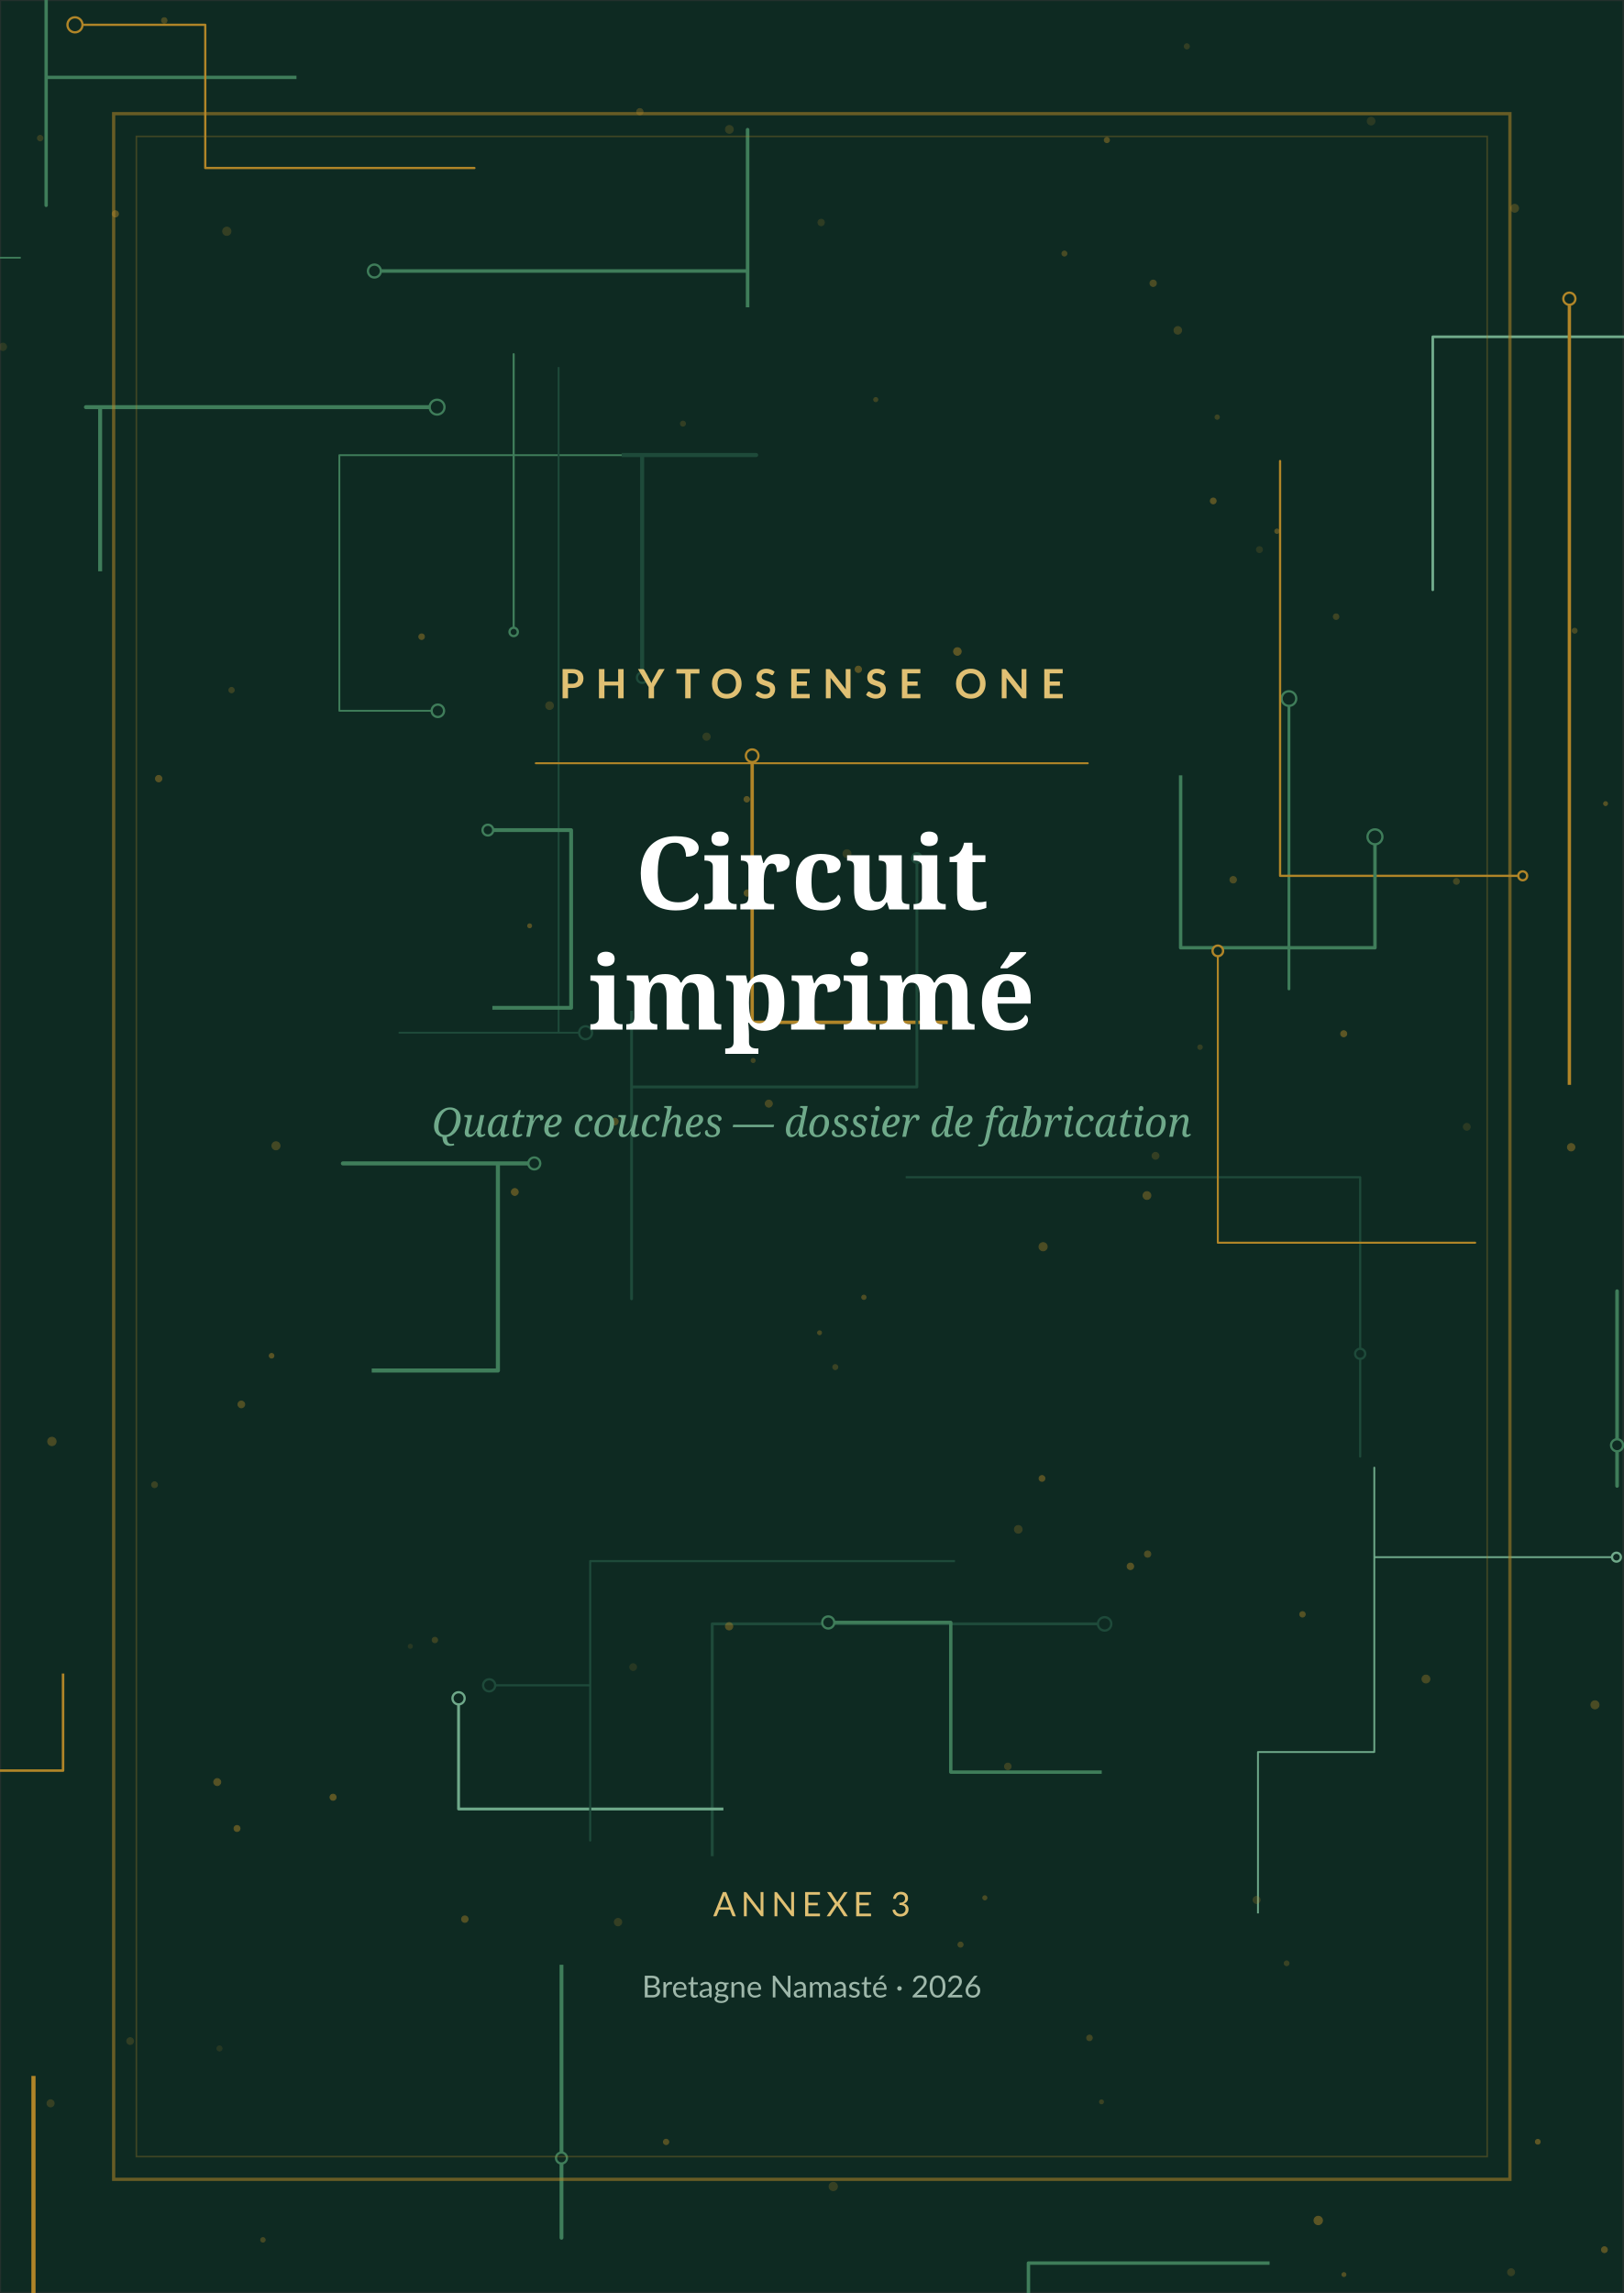
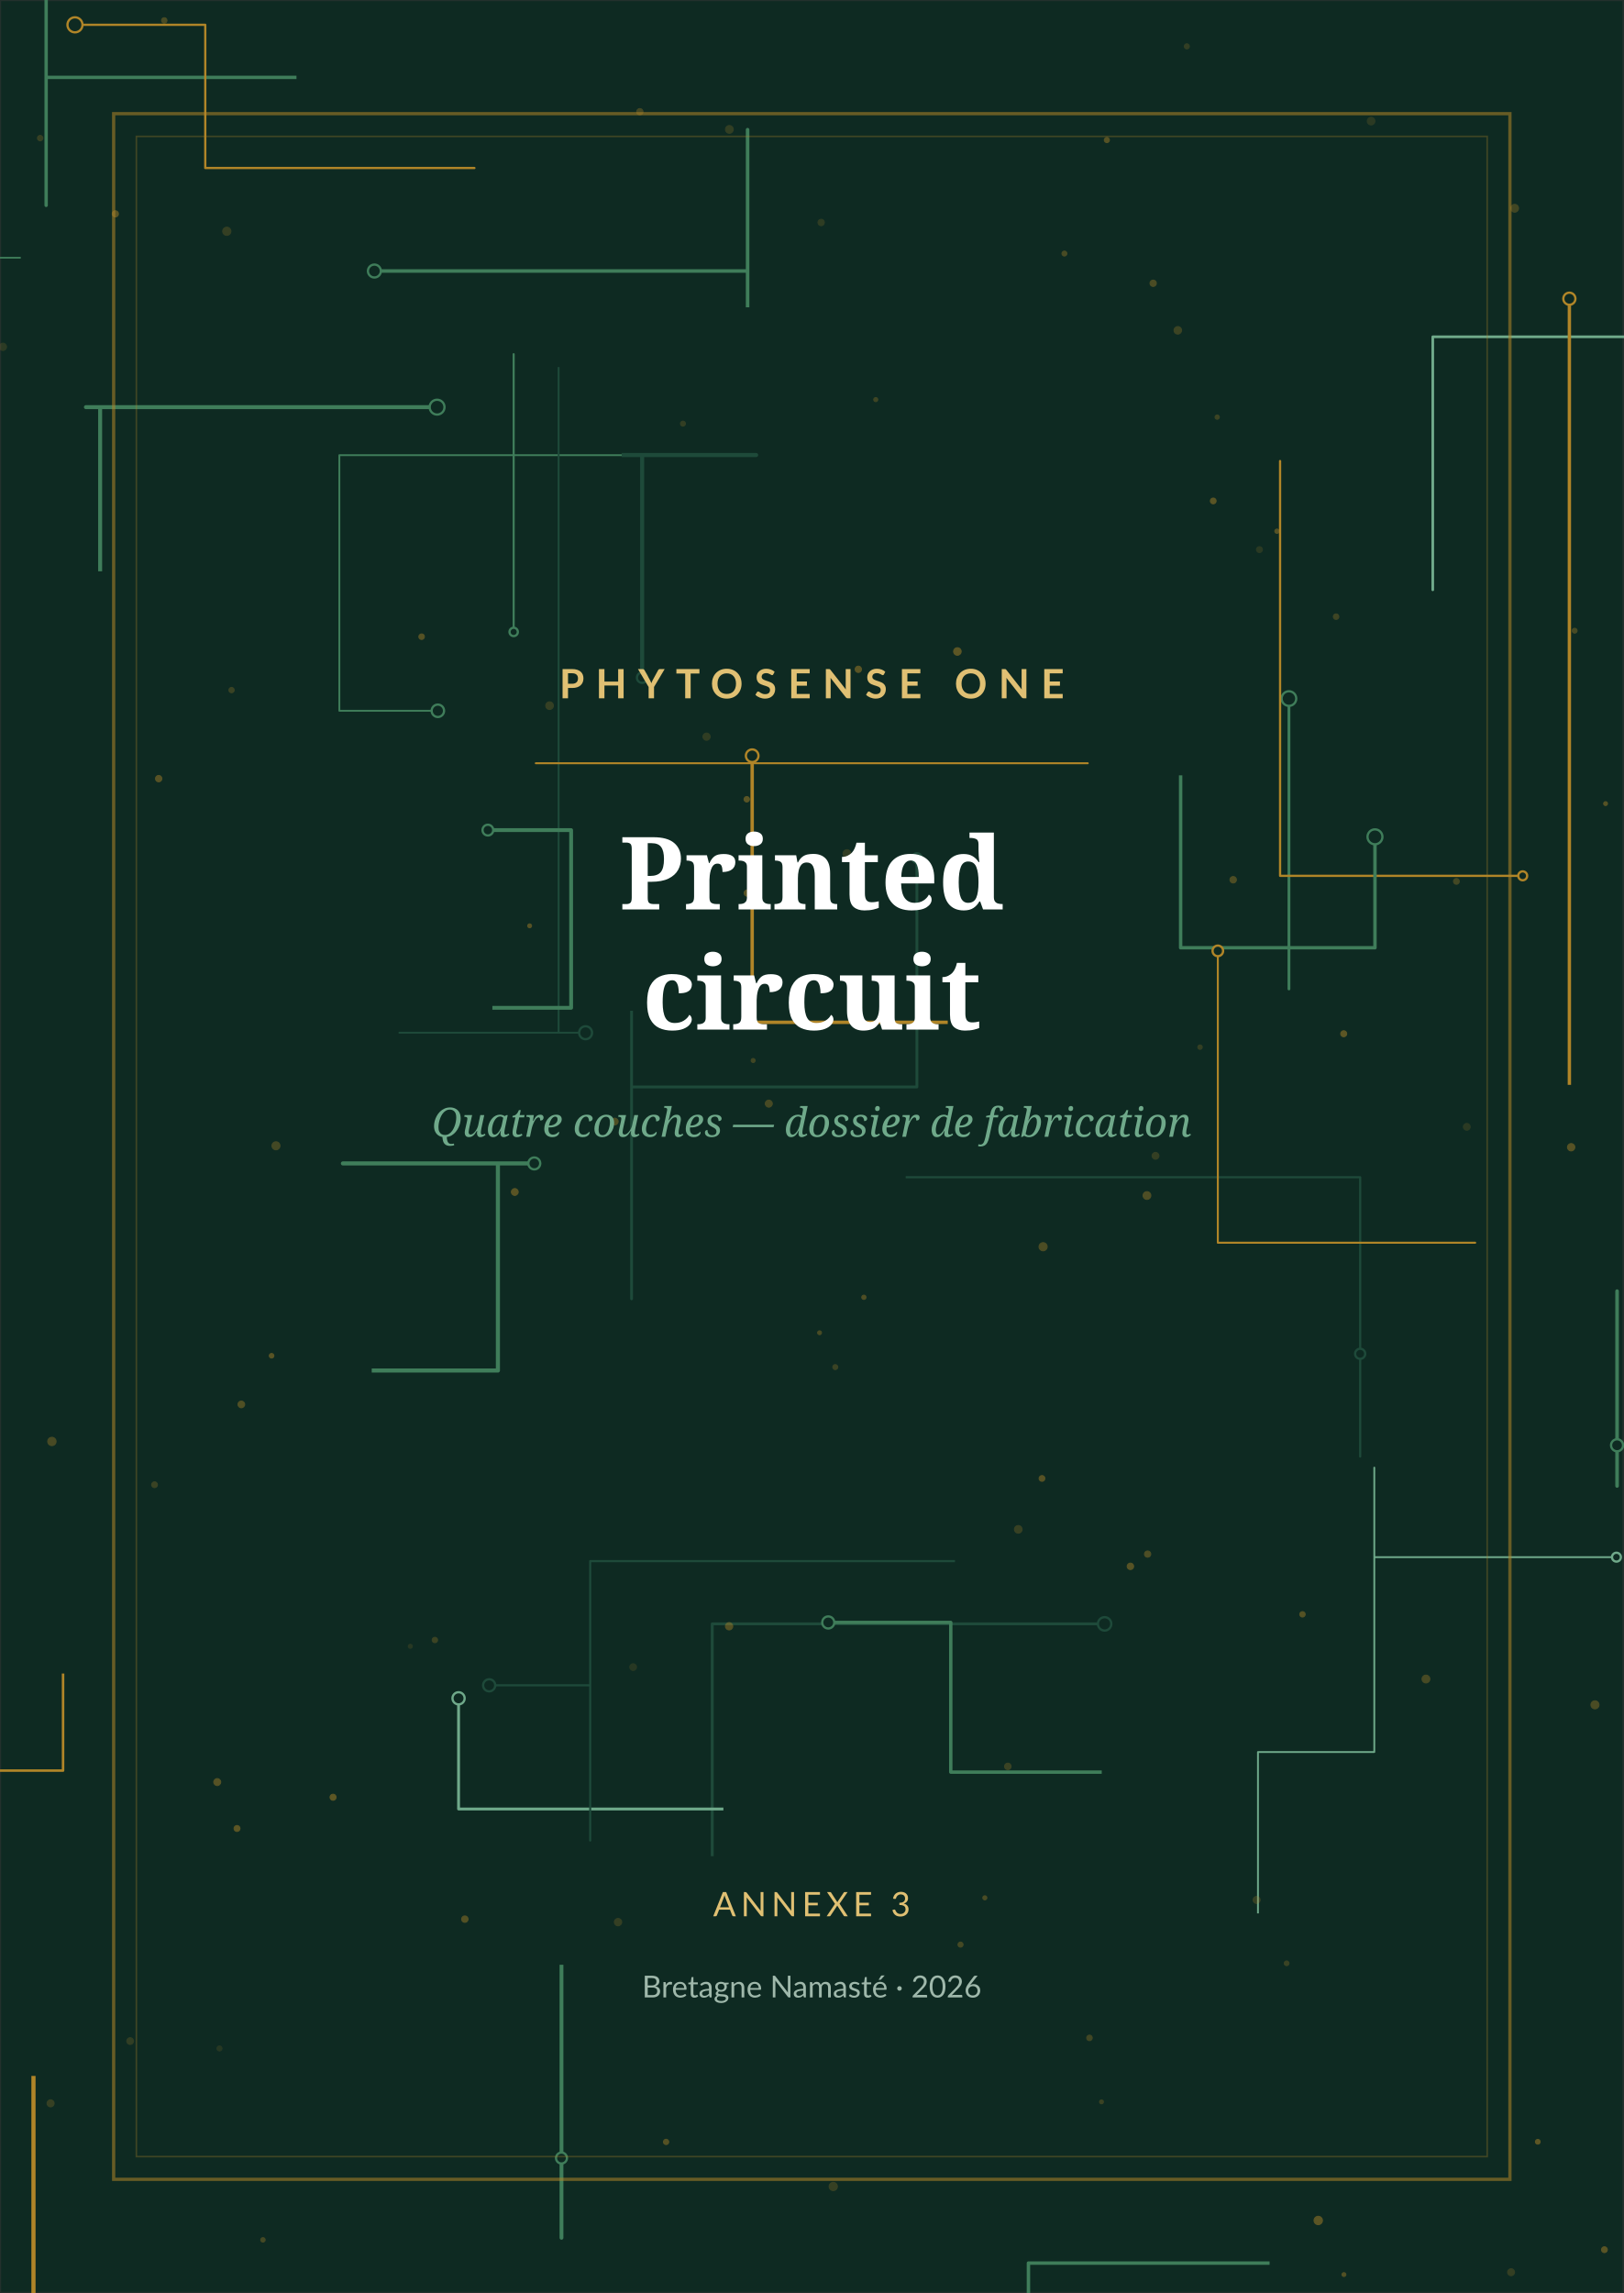
<svg xmlns="http://www.w3.org/2000/svg" viewBox="0 0 1000 1412" width="1000" height="1412">
  <defs>
    <marker id="ah" viewBox="0 0 10 10" refX="8.5" refY="5" markerWidth="5.5" markerHeight="5.5" orient="auto-start-reverse">
      <path d="M0,0 L10,5 L0,10 z" fill="#B08528" />
    </marker>
    <marker id="ahb" viewBox="0 0 10 10" refX="8.5" refY="5" markerWidth="5.5" markerHeight="5.5" orient="auto-start-reverse">
      <path d="M0,0 L10,5 L0,10 z" fill="#2F5E86" />
    </marker>
    <marker id="ahv" viewBox="0 0 10 10" refX="8.5" refY="5" markerWidth="5.5" markerHeight="5.5" orient="auto-start-reverse">
      <path d="M0,0 L10,5 L0,10 z" fill="#3F7D5A" />
    </marker>
    <marker id="ahk" viewBox="0 0 10 10" refX="8.5" refY="5" markerWidth="5" markerHeight="5" orient="auto-start-reverse">
      <path d="M0,0 L10,5 L0,10 z" fill="#23302C" />
    </marker>
    <marker id="ahc" viewBox="0 0 10 10" refX="8.5" refY="5" markerWidth="5.5" markerHeight="5.5" orient="auto-start-reverse">
      <path d="M0,0 L10,5 L0,10 z" fill="#A8552E" />
    </marker>
    <pattern id="hatch" width="7" height="7" patternTransform="rotate(45)" patternUnits="userSpaceOnUse">
      <line x1="0" y1="0" x2="0" y2="7" stroke="#E0C073" stroke-width="2.4" />
    </pattern>
    <pattern id="hatchb" width="7" height="7" patternTransform="rotate(45)" patternUnits="userSpaceOnUse">
      <line x1="0" y1="0" x2="0" y2="7" stroke="#cfe0f2" stroke-width="2.8" />
    </pattern>
  </defs>
  <rect x="0" y="0" width="1000" height="1412" rx="0" fill="#0E2A22" stroke="#23302C" stroke-width="1.4" />
  <path d="M 12.278,158.707 L -33.779,158.707 L -33.779,19.096 L -177.471,19.096 L -62.478,19.096 L -62.478,-49.594" fill="none" stroke="#3F7D5A" stroke-width="1.033" stroke-linecap="square" stroke-linejoin="round" />
  <circle cx="-62.478" cy="-49.594" r="4.85" fill="#0E2A22" stroke="#3F7D5A" stroke-width="1.4" />
  <path d="M 402.946,280.279 L 279.386,280.279 L 209.016,280.279 L 209.016,437.694 L 269.684,437.694" fill="none" stroke="#3F7D5A" stroke-width="1.138" stroke-linecap="square" stroke-linejoin="round" />
  <circle cx="269.684" cy="437.694" r="3.828" fill="#0E2A22" stroke="#3F7D5A" stroke-width="1.4" />
  <path d="M 438.681,1142.13 L 438.681,999.956 L 593.316,999.956 L 680.357,999.956" fill="none" stroke="#1E4A3A" stroke-width="1.771" stroke-linecap="square" stroke-linejoin="round" />
  <circle cx="680.357" cy="999.956" r="4.127" fill="#0E2A22" stroke="#1E4A3A" stroke-width="1.4" />
  <path d="M 316.377,300.977 L 316.377,218.093 L 316.377,389.128" fill="none" stroke="#3F7D5A" stroke-width="1.278" stroke-linecap="square" stroke-linejoin="round" />
  <circle cx="316.377" cy="389.128" r="2.572" fill="#0E2A22" stroke="#3F7D5A" stroke-width="1.4" />
  <path d="M 793.891,529.121 L 793.891,608.995 L 793.891,430.163" fill="none" stroke="#3F7D5A" stroke-width="1.728" stroke-linecap="square" stroke-linejoin="round" />
  <circle cx="793.891" cy="430.163" r="4.501" fill="#0E2A22" stroke="#3F7D5A" stroke-width="1.4" />
  <path d="M 444.677,1113.947 L 282.441,1113.947 L 282.441,1045.792" fill="none" stroke="#6FA98A" stroke-width="1.761" stroke-linecap="square" stroke-linejoin="round" />
  <circle cx="282.441" cy="1045.792" r="3.745" fill="#0E2A22" stroke="#6FA98A" stroke-width="1.4" />
  <path d="M 788.437,392.538 L 788.437,283.902 L 788.437,391.862 L 788.437,539.317 L 937.867,539.317" fill="none" stroke="#B08528" stroke-width="1.38" stroke-linecap="square" stroke-linejoin="round" />
  <circle cx="937.867" cy="539.317" r="2.742" fill="#0E2A22" stroke="#B08528" stroke-width="1.4" />
  <path d="M 582.688,629.529 L 463.284,629.529 L 463.284,465.37" fill="none" stroke="#B08528" stroke-width="2.103" stroke-linecap="square" stroke-linejoin="round" />
  <circle cx="463.284" cy="465.37" r="3.886" fill="#0E2A22" stroke="#B08528" stroke-width="1.4" />
  <path d="M 558.524,724.921 L 625.773,724.921 L 780.47,724.921 L 837.757,724.921 L 837.757,896.907 L 837.757,833.643" fill="none" stroke="#1E4A3A" stroke-width="1.332" stroke-linecap="square" stroke-linejoin="round" />
  <circle cx="837.757" cy="833.643" r="3.114" fill="#0E2A22" stroke="#1E4A3A" stroke-width="1.4" />
  <path d="M 882.474,289.215 L 882.474,363.2 L 882.474,207.389 L 1038.376,207.389 L 1106.678,207.389" fill="none" stroke="#6FA98A" stroke-width="1.642" stroke-linecap="square" stroke-linejoin="round" />
  <circle cx="1106.678" cy="207.389" r="4.544" fill="#0E2A22" stroke="#6FA98A" stroke-width="1.4" />
  <path d="M 384.154,280.203 L 465.738,280.203 L 395.498,280.203 L 395.498,417.307" fill="none" stroke="#1E4A3A" stroke-width="2.497" stroke-linecap="square" stroke-linejoin="round" />
  <circle cx="395.498" cy="417.307" r="3.193" fill="#0E2A22" stroke="#1E4A3A" stroke-width="1.4" />
  <path d="M 181.57,47.649 L 28.423,47.649 L 28.423,126.461 L 28.423,44.398 L 28.423,-52.085 L 88.366,-52.085" fill="none" stroke="#3F7D5A" stroke-width="2.073" stroke-linecap="square" stroke-linejoin="round" />
  <circle cx="88.366" cy="-52.085" r="4.27" fill="#0E2A22" stroke="#3F7D5A" stroke-width="1.4" />
  <path d="M 20.615,1279.633 L 20.615,1413.905 L -73.655,1413.905 L -73.655,1484.932 L -193.536,1484.932 L -19.887,1484.932" fill="none" stroke="#B08528" stroke-width="2.573" stroke-linecap="square" stroke-linejoin="round" />
  <circle cx="-19.887" cy="1484.932" r="4.491" fill="#0E2A22" stroke="#B08528" stroke-width="1.4" />
  <path d="M 61.681,350.58 L 61.681,250.716 L 213.514,250.716 L 52.914,250.716 L 162.002,250.716 L 269.209,250.716" fill="none" stroke="#3F7D5A" stroke-width="2.441" stroke-linecap="square" stroke-linejoin="round" />
  <circle cx="269.209" cy="250.716" r="4.568" fill="#0E2A22" stroke="#3F7D5A" stroke-width="1.4" />
  <path d="M 727.181,478.482 L 727.181,583.612 L 846.876,583.612 L 846.876,515.305" fill="none" stroke="#3F7D5A" stroke-width="2.095" stroke-linecap="square" stroke-linejoin="round" />
  <circle cx="846.876" cy="515.305" r="4.597" fill="#0E2A22" stroke="#3F7D5A" stroke-width="1.4" />
  <path d="M 38.841,1031.291 L 38.841,1090.322 L -79.014,1090.322 L -19.794,1090.322 L -19.794,928.445 L -19.794,1034.01" fill="none" stroke="#B08528" stroke-width="1.545" stroke-linecap="square" stroke-linejoin="round" />
  <circle cx="-19.794" cy="1034.01" r="4.798" fill="#0E2A22" stroke="#B08528" stroke-width="1.4" />
  <path d="M 774.813,1177.701 L 774.813,1078.872 L 846.468,1078.872 L 846.468,903.737 L 846.468,958.883 L 995.61,958.883" fill="none" stroke="#6FA98A" stroke-width="1.125" stroke-linecap="square" stroke-linejoin="round" />
  <circle cx="995.61" cy="958.883" r="2.736" fill="#0E2A22" stroke="#6FA98A" stroke-width="1.4" />
  <path d="M 799.883,765.255 L 859.941,765.255 L 908.623,765.255 L 750.091,765.255 L 750.091,708.43 L 750.091,585.537" fill="none" stroke="#B08528" stroke-width="1.224" stroke-linecap="square" stroke-linejoin="round" />
  <circle cx="750.091" cy="585.537" r="3.26" fill="#0E2A22" stroke="#B08528" stroke-width="1.4" />
  <path d="M 388.998,623.265 L 388.998,799.808 L 388.998,669.341 L 564.747,669.341 L 564.747,528.394" fill="none" stroke="#1E4A3A" stroke-width="1.725" stroke-linecap="square" stroke-linejoin="round" />
  <circle cx="564.747" cy="528.394" r="2.951" fill="#0E2A22" stroke="#1E4A3A" stroke-width="1.4" />
  <path d="M 460.459,188.166 L 460.459,79.854 L 460.459,166.897 L 313.709,166.897 L 230.596,166.897" fill="none" stroke="#3F7D5A" stroke-width="2.181" stroke-linecap="square" stroke-linejoin="round" />
  <circle cx="230.596" cy="166.897" r="3.979" fill="#0E2A22" stroke="#3F7D5A" stroke-width="1.4" />
  <path d="M 345.831,1211.067 L 345.831,1378.001 L 345.831,1328.893" fill="none" stroke="#3F7D5A" stroke-width="2.357" stroke-linecap="square" stroke-linejoin="round" />
  <circle cx="345.831" cy="1328.893" r="3.369" fill="#0E2A22" stroke="#3F7D5A" stroke-width="1.4" />
  <path d="M 179.98,103.459 L 292.191,103.459 L 238.429,103.459 L 126.434,103.459 L 126.434,15.286 L 46.173,15.286" fill="none" stroke="#B08528" stroke-width="1.392" stroke-linecap="square" stroke-linejoin="round" />
  <circle cx="46.173" cy="15.286" r="4.634" fill="#0E2A22" stroke="#B08528" stroke-width="1.4" />
  <path d="M 966.618,667.013 L 966.618,567.177 L 966.618,427.609 L 966.618,308.11 L 966.618,183.948" fill="none" stroke="#B08528" stroke-width="2.056" stroke-linecap="square" stroke-linejoin="round" />
  <circle cx="966.618" cy="183.948" r="3.727" fill="#0E2A22" stroke="#B08528" stroke-width="1.4" />
  <path d="M 344.071,226.613 L 344.071,398.06 L 344.071,530.713 L 344.071,635.945 L 245.971,635.945 L 360.677,635.945" fill="none" stroke="#1E4A3A" stroke-width="1.128" stroke-linecap="square" stroke-linejoin="round" />
  <circle cx="360.677" cy="635.945" r="3.986" fill="#0E2A22" stroke="#1E4A3A" stroke-width="1.4" />
  <path d="M 587.527,961.31 L 474.027,961.31 L 363.522,961.31 L 363.522,1133.369 L 363.522,1037.788 L 301.29,1037.788" fill="none" stroke="#1E4A3A" stroke-width="1.299" stroke-linecap="square" stroke-linejoin="round" />
  <circle cx="301.29" cy="1037.788" r="3.732" fill="#0E2A22" stroke="#1E4A3A" stroke-width="1.4" />
  <path d="M 230.211,843.952 L 306.671,843.952 L 306.671,716.423 L 211.202,716.423 L 329.086,716.423" fill="none" stroke="#3F7D5A" stroke-width="2.526" stroke-linecap="square" stroke-linejoin="round" />
  <circle cx="329.086" cy="716.423" r="3.668" fill="#0E2A22" stroke="#3F7D5A" stroke-width="1.4" />
  <path d="M 677.543,1091.248 L 585.6,1091.248 L 585.6,999.085 L 510.142,999.085" fill="none" stroke="#3F7D5A" stroke-width="2.073" stroke-linecap="square" stroke-linejoin="round" />
  <circle cx="510.142" cy="999.085" r="3.717" fill="#0E2A22" stroke="#3F7D5A" stroke-width="1.4" />
  <path d="M 304.432,620.591 L 351.77,620.591 L 351.77,572.651 L 351.77,511.167 L 300.498,511.167" fill="none" stroke="#3F7D5A" stroke-width="2.343" stroke-linecap="square" stroke-linejoin="round" />
  <circle cx="300.498" cy="511.167" r="3.306" fill="#0E2A22" stroke="#3F7D5A" stroke-width="1.4" />
  <path d="M 780.909,1393.574 L 633.44,1393.574 L 633.44,1556.408 L 527.547,1556.408 L 527.547,1426.137" fill="none" stroke="#3F7D5A" stroke-width="2.115" stroke-linecap="square" stroke-linejoin="round" />
  <circle cx="527.547" cy="1426.137" r="4.572" fill="#0E2A22" stroke="#3F7D5A" stroke-width="1.4" />
  <path d="M 995.996,854.309 L 995.996,915.049 L 995.996,795.057 L 995.996,889.979" fill="none" stroke="#3F7D5A" stroke-width="2.207" stroke-linecap="square" stroke-linejoin="round" />
  <circle cx="995.996" cy="889.979" r="3.705" fill="#0E2A22" stroke="#3F7D5A" stroke-width="1.4" />
  <circle cx="528.661" cy="412.143" r="1.967" fill="#B08528" stroke="#B08528" stroke-width="0.6" opacity="0.471" />
  <circle cx="505.775" cy="137.006" r="1.985" fill="#B08528" stroke="#B08528" stroke-width="0.6" opacity="0.203" />
  <circle cx="1.781" cy="213.572" r="2.253" fill="#B08528" stroke="#B08528" stroke-width="0.6" opacity="0.19" />
  <circle cx="133.802" cy="1097.379" r="2.149" fill="#B08528" stroke="#B08528" stroke-width="0.6" opacity="0.444" />
  <circle cx="802.23" cy="994.085" r="1.679" fill="#B08528" stroke="#B08528" stroke-width="0.6" opacity="0.437" />
  <circle cx="259.689" cy="392.067" r="1.731" fill="#B08528" stroke="#B08528" stroke-width="0.6" opacity="0.434" />
  <circle cx="521.665" cy="525.669" r="2.442" fill="#B08528" stroke="#B08528" stroke-width="0.6" opacity="0.219" />
  <circle cx="696.246" cy="964.536" r="2.008" fill="#B08528" stroke="#B08528" stroke-width="0.6" opacity="0.452" />
  <circle cx="642.475" cy="767.717" r="2.515" fill="#B08528" stroke="#B08528" stroke-width="0.6" opacity="0.38" />
  <circle cx="775.728" cy="338.441" r="1.849" fill="#B08528" stroke="#B08528" stroke-width="0.6" opacity="0.172" />
  <circle cx="706.443" cy="736.194" r="2.397" fill="#B08528" stroke="#B08528" stroke-width="0.6" opacity="0.395" />
  <circle cx="514.478" cy="841.848" r="1.551" fill="#B08528" stroke="#B08528" stroke-width="0.6" opacity="0.274" />
  <circle cx="504.783" cy="820.692" r="1.212" fill="#B08528" stroke="#B08528" stroke-width="0.6" opacity="0.361" />
  <circle cx="811.935" cy="1367.343" r="2.595" fill="#B08528" stroke="#B08528" stroke-width="0.6" opacity="0.474" />
  <circle cx="317.069" cy="734.008" r="2.112" fill="#B08528" stroke="#B08528" stroke-width="0.6" opacity="0.459" />
  <circle cx="326.217" cy="570.105" r="1.213" fill="#B08528" stroke="#B08528" stroke-width="0.6" opacity="0.447" />
  <circle cx="31.962" cy="887.629" r="2.579" fill="#B08528" stroke="#B08528" stroke-width="0.6" opacity="0.358" />
  <circle cx="747.258" cy="308.462" r="1.795" fill="#B08528" stroke="#B08528" stroke-width="0.6" opacity="0.469" />
  <circle cx="435.188" cy="453.639" r="2.232" fill="#B08528" stroke="#B08528" stroke-width="0.6" opacity="0.212" />
  <circle cx="606.582" cy="1168.649" r="1.271" fill="#B08528" stroke="#B08528" stroke-width="0.6" opacity="0.367" />
  <circle cx="897.025" cy="542.744" r="1.807" fill="#B08528" stroke="#B08528" stroke-width="0.6" opacity="0.331" />
  <circle cx="706.849" cy="956.988" r="1.946" fill="#B08528" stroke="#B08528" stroke-width="0.6" opacity="0.389" />
  <circle cx="95.191" cy="914.279" r="1.8" fill="#B08528" stroke="#B08528" stroke-width="0.6" opacity="0.276" />
  <circle cx="681.747" cy="86.241" r="1.593" fill="#B08528" stroke="#B08528" stroke-width="0.6" opacity="0.445" />
  <circle cx="878.273" cy="1033.927" r="2.414" fill="#B08528" stroke="#B08528" stroke-width="0.6" opacity="0.352" />
  <circle cx="97.732" cy="479.472" r="1.978" fill="#B08528" stroke="#B08528" stroke-width="0.6" opacity="0.446" />
  <circle cx="148.642" cy="864.819" r="2.074" fill="#B08528" stroke="#B08528" stroke-width="0.6" opacity="0.412" />
  <circle cx="641.782" cy="910.406" r="1.793" fill="#B08528" stroke="#B08528" stroke-width="0.6" opacity="0.449" />
  <circle cx="167.272" cy="834.855" r="1.433" fill="#B08528" stroke="#B08528" stroke-width="0.6" opacity="0.455" />
  <circle cx="513.222" cy="1346.416" r="2.544" fill="#B08528" stroke="#B08528" stroke-width="0.6" opacity="0.25" />
  <circle cx="463.883" cy="653.039" r="1.253" fill="#B08528" stroke="#B08528" stroke-width="0.6" opacity="0.312" />
  <circle cx="338.492" cy="434.534" r="2.371" fill="#B08528" stroke="#B08528" stroke-width="0.6" opacity="0.239" />
  <circle cx="410.265" cy="1318.967" r="1.654" fill="#B08528" stroke="#B08528" stroke-width="0.6" opacity="0.436" />
  <circle cx="678.43" cy="1294.294" r="1.206" fill="#B08528" stroke="#B08528" stroke-width="0.6" opacity="0.281" />
  <circle cx="31.156" cy="1295.199" r="2.18" fill="#B08528" stroke="#B08528" stroke-width="0.6" opacity="0.25" />
  <circle cx="139.692" cy="142.419" r="2.534" fill="#B08528" stroke="#B08528" stroke-width="0.6" opacity="0.236" />
  <circle cx="380.663" cy="1183.618" r="2.267" fill="#B08528" stroke="#B08528" stroke-width="0.6" opacity="0.235" />
  <circle cx="267.855" cy="1009.898" r="1.679" fill="#B08528" stroke="#B08528" stroke-width="0.6" opacity="0.282" />
  <circle cx="142.621" cy="424.955" r="1.652" fill="#B08528" stroke="#B08528" stroke-width="0.6" opacity="0.273" />
  <circle cx="792.468" cy="1208.976" r="1.473" fill="#B08528" stroke="#B08528" stroke-width="0.6" opacity="0.271" />
  <circle cx="286.311" cy="1181.79" r="1.997" fill="#B08528" stroke="#B08528" stroke-width="0.6" opacity="0.428" />
  <circle cx="711.709" cy="711.739" r="2.115" fill="#B08528" stroke="#B08528" stroke-width="0.6" opacity="0.238" />
  <circle cx="969.87" cy="388.374" r="1.519" fill="#B08528" stroke="#B08528" stroke-width="0.6" opacity="0.36" />
  <circle cx="205.143" cy="1106.722" r="1.886" fill="#B08528" stroke="#B08528" stroke-width="0.6" opacity="0.486" />
  <circle cx="449.243" cy="79.685" r="2.406" fill="#B08528" stroke="#B08528" stroke-width="0.6" opacity="0.223" />
  <circle cx="988.2" cy="1385.334" r="1.81" fill="#B08528" stroke="#B08528" stroke-width="0.6" opacity="0.468" />
  <circle cx="671.031" cy="1254.901" r="1.728" fill="#B08528" stroke="#B08528" stroke-width="0.6" opacity="0.315" />
  <circle cx="620.737" cy="1087.726" r="2.03" fill="#B08528" stroke="#B08528" stroke-width="0.6" opacity="0.275" />
  <circle cx="773.976" cy="1169.962" r="2.173" fill="#B08528" stroke="#B08528" stroke-width="0.6" opacity="0.253" />
  <circle cx="930.706" cy="1399.201" r="2.152" fill="#B08528" stroke="#B08528" stroke-width="0.6" opacity="0.234" />
  <circle cx="460.295" cy="549.939" r="1.975" fill="#B08528" stroke="#B08528" stroke-width="0.6" opacity="0.456" />
  <circle cx="532.083" cy="798.856" r="1.327" fill="#B08528" stroke="#B08528" stroke-width="0.6" opacity="0.397" />
  <circle cx="903.432" cy="693.888" r="2.111" fill="#B08528" stroke="#B08528" stroke-width="0.6" opacity="0.176" />
  <circle cx="982.381" cy="1049.811" r="2.492" fill="#B08528" stroke="#B08528" stroke-width="0.6" opacity="0.368" />
  <circle cx="739.137" cy="644.827" r="1.381" fill="#B08528" stroke="#B08528" stroke-width="0.6" opacity="0.236" />
  <circle cx="988.912" cy="494.86" r="1.212" fill="#B08528" stroke="#B08528" stroke-width="0.6" opacity="0.445" />
  <circle cx="589.679" cy="401.172" r="2.332" fill="#B08528" stroke="#B08528" stroke-width="0.6" opacity="0.484" />
  <circle cx="394.095" cy="68.795" r="1.958" fill="#B08528" stroke="#B08528" stroke-width="0.6" opacity="0.332" />
  <circle cx="947.167" cy="1318.879" r="1.48" fill="#B08528" stroke="#B08528" stroke-width="0.6" opacity="0.494" />
  <circle cx="420.641" cy="260.873" r="1.542" fill="#B08528" stroke="#B08528" stroke-width="0.6" opacity="0.228" />
  <circle cx="786.51" cy="327.114" r="1.337" fill="#B08528" stroke="#B08528" stroke-width="0.6" opacity="0.441" />
  <circle cx="749.696" cy="256.866" r="1.333" fill="#B08528" stroke="#B08528" stroke-width="0.6" opacity="0.284" />
  <circle cx="473.513" cy="679.607" r="2.173" fill="#B08528" stroke="#B08528" stroke-width="0.6" opacity="0.353" />
  <circle cx="730.996" cy="28.547" r="1.582" fill="#B08528" stroke="#B08528" stroke-width="0.6" opacity="0.222" />
  <circle cx="389.969" cy="1026.583" r="2.092" fill="#B08528" stroke="#B08528" stroke-width="0.6" opacity="0.16" />
  <circle cx="449.076" cy="1001.431" r="2.25" fill="#B08528" stroke="#B08528" stroke-width="0.6" opacity="0.428" />
  <circle cx="378.657" cy="690.623" r="2.076" fill="#B08528" stroke="#B08528" stroke-width="0.6" opacity="0.404" />
  <circle cx="161.956" cy="1379.28" r="1.383" fill="#B08528" stroke="#B08528" stroke-width="0.6" opacity="0.336" />
  <circle cx="539.4" cy="246.072" r="1.266" fill="#B08528" stroke="#B08528" stroke-width="0.6" opacity="0.304" />
  <circle cx="725.436" cy="203.41" r="2.331" fill="#B08528" stroke="#B08528" stroke-width="0.6" opacity="0.284" />
  <circle cx="80.169" cy="1256.882" r="2.095" fill="#B08528" stroke="#B08528" stroke-width="0.6" opacity="0.215" />
  <circle cx="101.17" cy="12.578" r="1.697" fill="#B08528" stroke="#B08528" stroke-width="0.6" opacity="0.365" />
  <circle cx="71.039" cy="131.681" r="1.928" fill="#B08528" stroke="#B08528" stroke-width="0.6" opacity="0.473" />
  <circle cx="169.98" cy="705.555" r="2.474" fill="#B08528" stroke="#B08528" stroke-width="0.6" opacity="0.33" />
  <circle cx="759.546" cy="541.738" r="2.01" fill="#B08528" stroke="#B08528" stroke-width="0.6" opacity="0.386" />
  <circle cx="967.713" cy="706.454" r="2.264" fill="#B08528" stroke="#B08528" stroke-width="0.6" opacity="0.448" />
  <circle cx="252.727" cy="1013.776" r="1.247" fill="#B08528" stroke="#B08528" stroke-width="0.6" opacity="0.164" />
  <circle cx="459.948" cy="492.183" r="1.691" fill="#B08528" stroke="#B08528" stroke-width="0.6" opacity="0.47" />
  <circle cx="844.491" cy="74.579" r="2.358" fill="#B08528" stroke="#B08528" stroke-width="0.6" opacity="0.178" />
  <circle cx="827.758" cy="1400.657" r="1.211" fill="#B08528" stroke="#B08528" stroke-width="0.6" opacity="0.42" />
  <circle cx="591.611" cy="1197.466" r="1.576" fill="#B08528" stroke="#B08528" stroke-width="0.6" opacity="0.342" />
  <circle cx="24.734" cy="85.043" r="1.677" fill="#B08528" stroke="#B08528" stroke-width="0.6" opacity="0.251" />
  <circle cx="135.186" cy="1261.406" r="1.582" fill="#B08528" stroke="#B08528" stroke-width="0.6" opacity="0.152" />
  <circle cx="627.17" cy="941.75" r="2.356" fill="#B08528" stroke="#B08528" stroke-width="0.6" opacity="0.254" />
  <circle cx="827.63" cy="636.573" r="1.871" fill="#B08528" stroke="#B08528" stroke-width="0.6" opacity="0.484" />
  <circle cx="655.602" cy="156.142" r="1.534" fill="#B08528" stroke="#B08528" stroke-width="0.6" opacity="0.363" />
  <circle cx="710.262" cy="174.438" r="1.973" fill="#B08528" stroke="#B08528" stroke-width="0.6" opacity="0.377" />
  <circle cx="932.919" cy="128.246" r="2.414" fill="#B08528" stroke="#B08528" stroke-width="0.6" opacity="0.31" />
  <circle cx="145.985" cy="1125.956" r="1.846" fill="#B08528" stroke="#B08528" stroke-width="0.6" opacity="0.481" />
  <circle cx="822.929" cy="379.731" r="1.714" fill="#B08528" stroke="#B08528" stroke-width="0.6" opacity="0.298" />
  <rect x="70" y="70" width="860" height="1272" rx="0" fill="none" stroke="#B08528" stroke-width="2.0" opacity="0.55" />
  <rect x="84" y="84" width="832" height="1244" rx="0" fill="none" stroke="#B08528" stroke-width="1.0" opacity="0.3" />
  <text x="500" y="430" font-family="Lato, sans-serif" font-size="24.9" fill="#E0C073" text-anchor="middle" font-weight="700" font-style="normal" letter-spacing="7">PHYTOSENSE ONE</text>
  <line x1="330" y1="470" x2="670" y2="470" stroke="#B08528" stroke-width="1.2" stroke-linecap="round" />
-   <text x="500" y="560" font-family="Cormorant Garamond, serif" font-size="62.25" fill="#FFFFFF" text-anchor="middle" font-weight="700" font-style="normal" letter-spacing="0">Circuit</text>
-   <text x="500" y="634" font-family="Cormorant Garamond, serif" font-size="62.25" fill="#FFFFFF" text-anchor="middle" font-weight="700" font-style="normal" letter-spacing="0">imprimé</text>
+   <text x="500" y="560" font-family="Cormorant Garamond, serif" font-size="62.25" fill="#FFFFFF" text-anchor="middle" font-weight="700" font-style="normal" letter-spacing="0">Printed</text>
+   <text x="500" y="634" font-family="Cormorant Garamond, serif" font-size="62.25" fill="#FFFFFF" text-anchor="middle" font-weight="700" font-style="normal" letter-spacing="0">circuit</text>
  <text x="500" y="700" font-family="Cormorant Garamond, serif" font-size="24.9" fill="#6FA98A" text-anchor="middle" font-weight="400" font-style="italic" letter-spacing="0">Quatre couches — dossier de fabrication</text>
  <text x="500" y="1180" font-family="Lato, sans-serif" font-size="20.75" fill="#E0C073" text-anchor="middle" font-weight="400" font-style="normal" letter-spacing="3">ANNEXE 3</text>
  <text x="500" y="1230" font-family="Lato, sans-serif" font-size="18.68" fill="#9fb8ab" text-anchor="middle" font-weight="400" font-style="normal" letter-spacing="0">Bretagne Namasté · 2026</text>
</svg>
